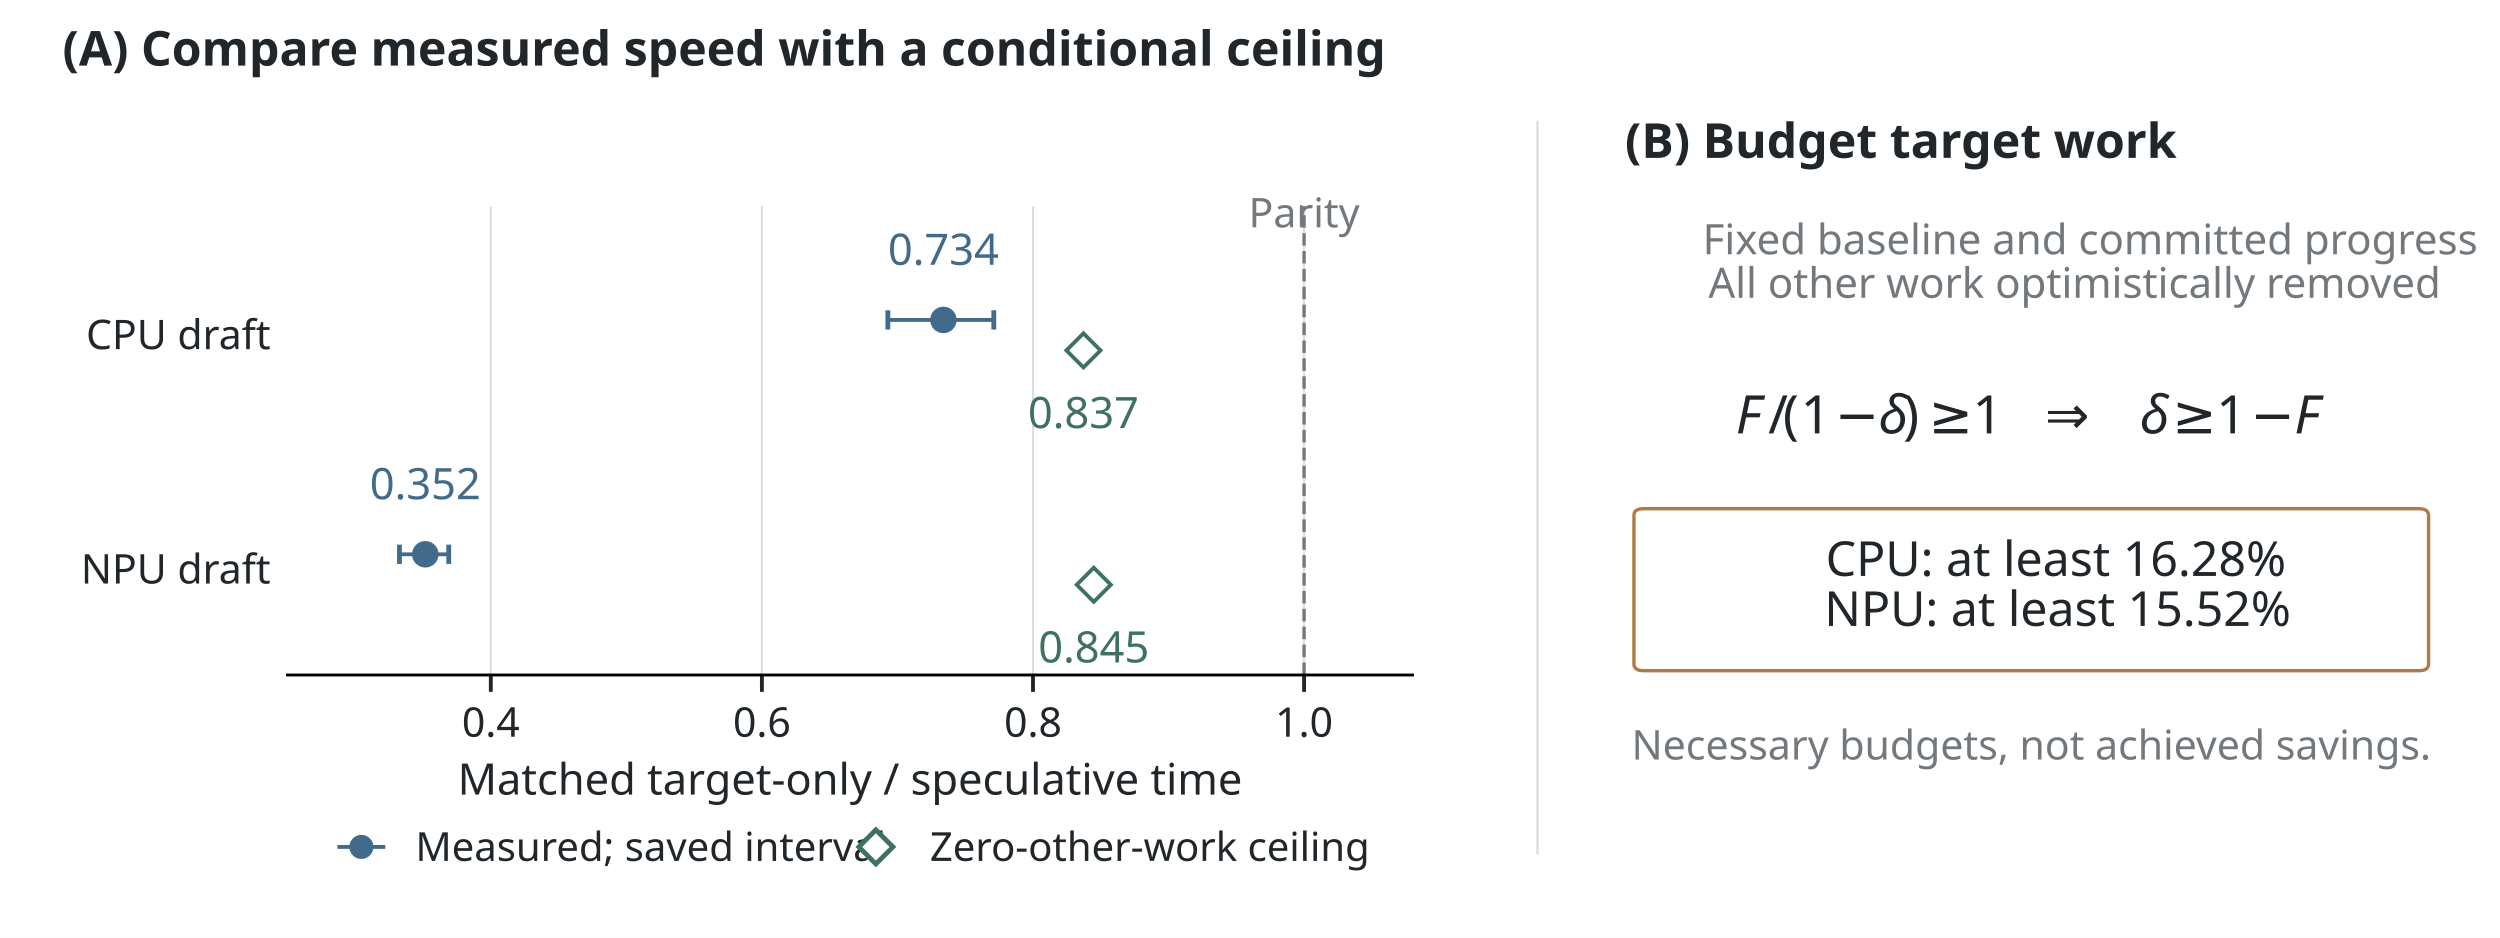
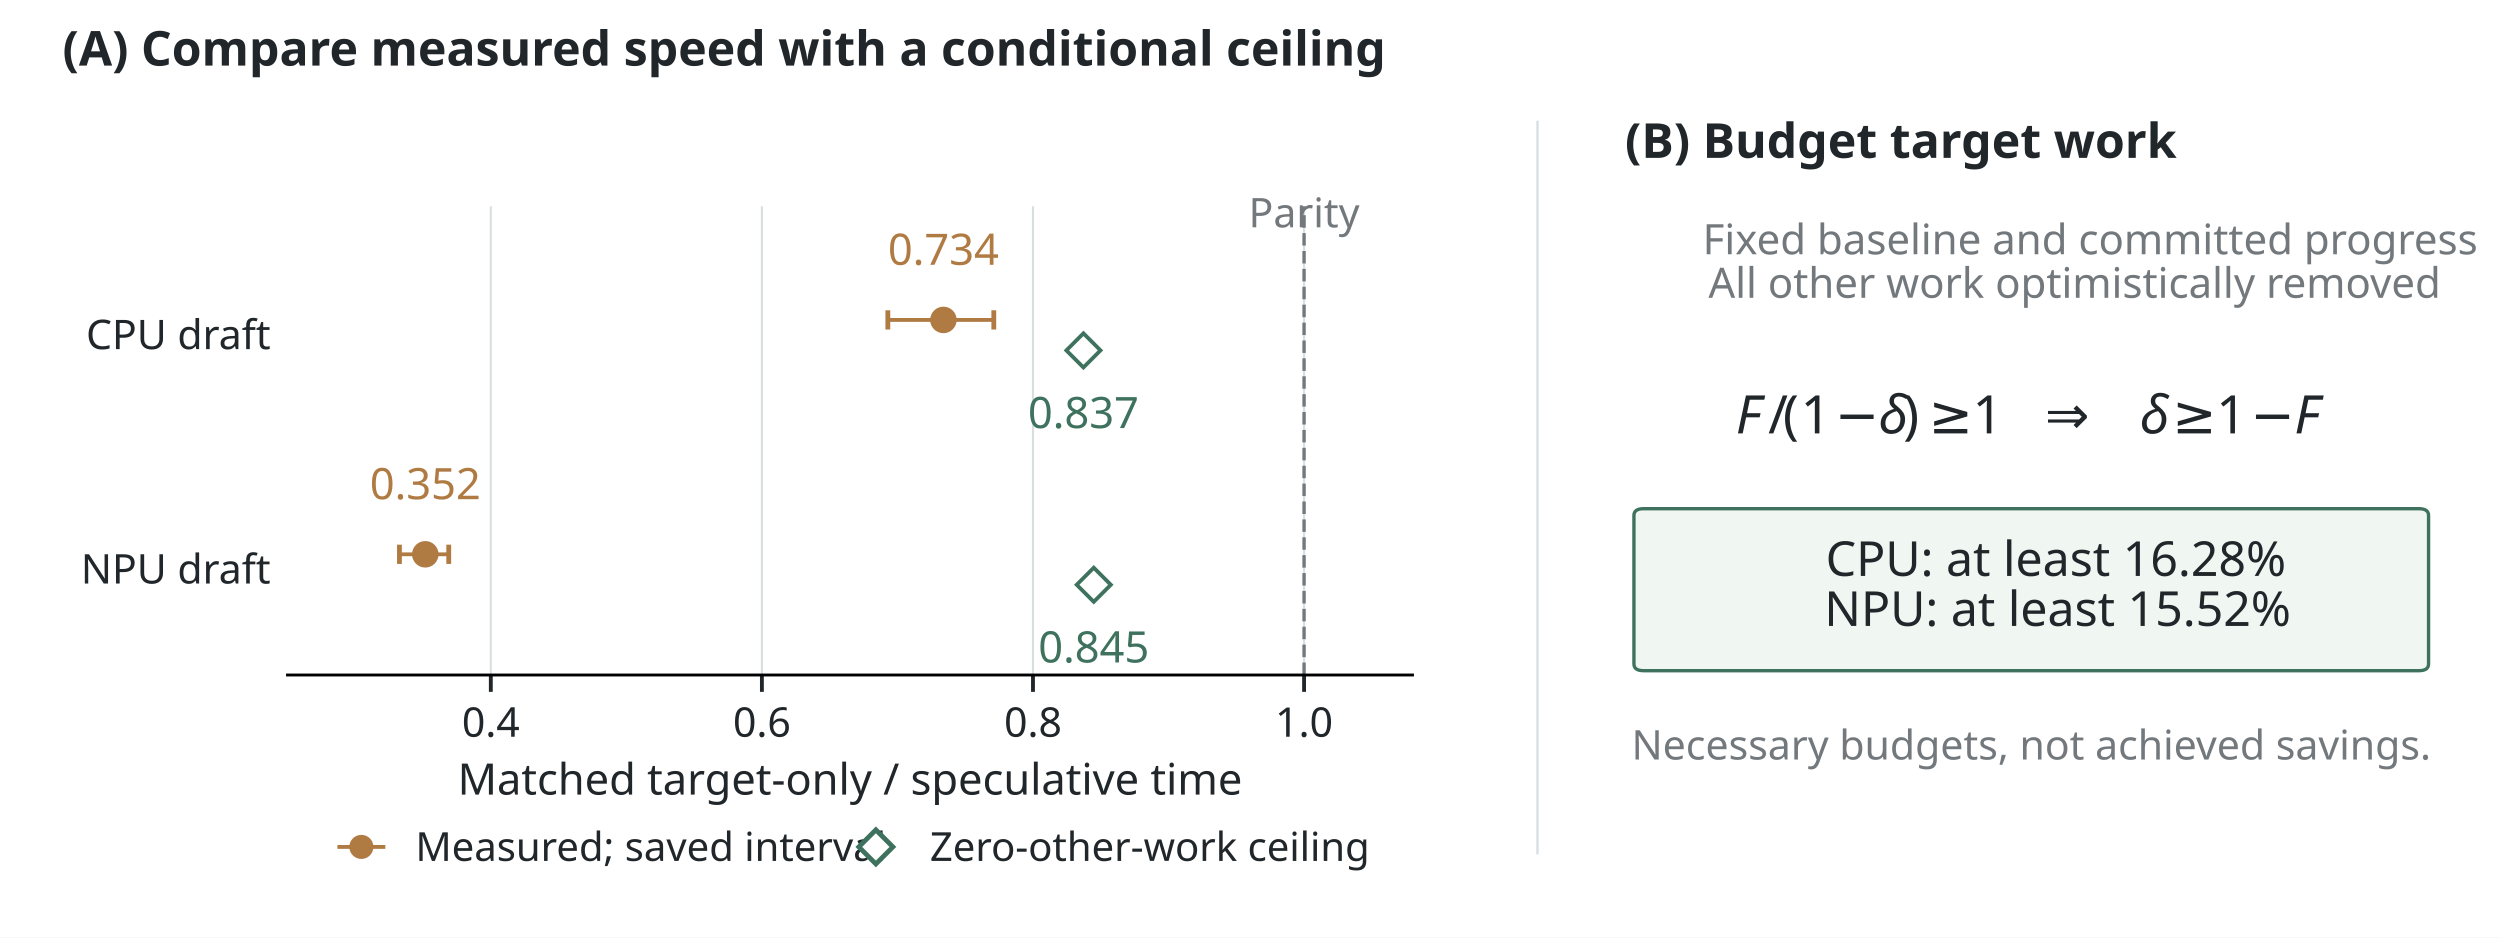
<svg xmlns="http://www.w3.org/2000/svg" xmlns:xlink="http://www.w3.org/1999/xlink" width="518.4pt" height="194.4pt" viewBox="0 0 518.4 194.4" version="1.1">
  <defs>
    <style type="text/css">*{stroke-linejoin: round; stroke-linecap: butt}</style>
  </defs>
  <g id="figure_1">
    <g id="patch_1">
      <path d="M 0 194.4  L 518.4 194.4  L 518.4 0  L 0 0  z " style="fill: #ffffff" />
    </g>
    <g id="axes_1">
      <g id="patch_2">
        <path d="M 59.616 139.968  L 292.896 139.968  L 292.896 42.768  L 59.616 42.768  z " style="fill: #ffffff" />
      </g>
      <g id="matplotlib.axis_1">
        <g id="xtick_1">
          <g id="line2d_1">
            <path d="M 101.775 139.968  L 101.775 42.768  " clip-path="url(#p4c7acdfffb)" style="fill: none; stroke: #d9dfe1; stroke-width: 0.45; stroke-linecap: square" />
          </g>
          <g id="line2d_2">
            <defs>
              <path id="m81ebe60d3c" d="M 0 0  L 0 3.5  " style="stroke: #202629; stroke-width: 0.8" />
            </defs>
            <g>
              <use xlink:href="#m81ebe60d3c" x="101.775" y="139.968" style="fill: #202629; stroke: #202629; stroke-width: 0.8" />
            </g>
          </g>
          <g id="text_1">
            <text style="font-size: 8.5px; font-family: 'STIXGeneral'; text-anchor: middle; fill: #202629" x="101.775" y="152.773" transform="rotate(-0 101.775 152.7732)">0.4</text>
          </g>
        </g>
        <g id="xtick_2">
          <g id="line2d_3">
            <path d="M 157.987 139.968  L 157.987 42.768  " clip-path="url(#p4c7acdfffb)" style="fill: none; stroke: #d9dfe1; stroke-width: 0.45; stroke-linecap: square" />
          </g>
          <g id="line2d_4">
            <g>
              <use xlink:href="#m81ebe60d3c" x="157.987" y="139.968" style="fill: #202629; stroke: #202629; stroke-width: 0.8" />
            </g>
          </g>
          <g id="text_2">
            <text style="font-size: 8.5px; font-family: 'STIXGeneral'; text-anchor: middle; fill: #202629" x="157.987" y="152.773" transform="rotate(-0 157.9871 152.7732)">0.6</text>
          </g>
        </g>
        <g id="xtick_3">
          <g id="line2d_5">
            <path d="M 214.199 139.968  L 214.199 42.768  " clip-path="url(#p4c7acdfffb)" style="fill: none; stroke: #d9dfe1; stroke-width: 0.45; stroke-linecap: square" />
          </g>
          <g id="line2d_6">
            <g>
              <use xlink:href="#m81ebe60d3c" x="214.199" y="139.968" style="fill: #202629; stroke: #202629; stroke-width: 0.8" />
            </g>
          </g>
          <g id="text_3">
            <text style="font-size: 8.5px; font-family: 'STIXGeneral'; text-anchor: middle; fill: #202629" x="214.199" y="152.773" transform="rotate(-0 214.1991 152.7732)">0.8</text>
          </g>
        </g>
        <g id="xtick_4">
          <g id="line2d_7">
            <path d="M 270.411 139.968  L 270.411 42.768  " clip-path="url(#p4c7acdfffb)" style="fill: none; stroke: #d9dfe1; stroke-width: 0.45; stroke-linecap: square" />
          </g>
          <g id="line2d_8">
            <g>
              <use xlink:href="#m81ebe60d3c" x="270.411" y="139.968" style="fill: #202629; stroke: #202629; stroke-width: 0.8" />
            </g>
          </g>
          <g id="text_4">
            <text style="font-size: 8.5px; font-family: 'STIXGeneral'; text-anchor: middle; fill: #202629" x="270.411" y="152.773" transform="rotate(-0 270.4112 152.7732)">1.0</text>
          </g>
        </g>
        <g id="text_5">
          <text style="font-size: 9px; font-family: 'STIXGeneral'; text-anchor: middle; fill: #202629" x="176.256" y="164.765" transform="rotate(-0 176.256 164.7647)">Matched target-only / speculative time</text>
        </g>
      </g>
      <g id="matplotlib.axis_2">
        <g id="ytick_1">
          <g id="line2d_9" />
          <g id="text_6">
            <text style="font-size: 8.5px; font-family: 'STIXGeneral'; text-anchor: end; fill: #202629" x="56.116" y="72.401" transform="rotate(-0 56.116 72.40062)">CPU draft</text>
          </g>
        </g>
        <g id="ytick_2">
          <g id="line2d_10" />
          <g id="text_7">
            <text style="font-size: 8.5px; font-family: 'STIXGeneral'; text-anchor: end; fill: #202629" x="56.116" y="121.001" transform="rotate(-0 56.116 121.0006)">NPU draft</text>
          </g>
        </g>
      </g>
      <g id="LineCollection_1">
-         <path d="M 184.103 66.339  L 206.074 66.339  " clip-path="url(#p4c7acdfffb)" style="fill: none; stroke: #426b8b; stroke-width: 0.8" />
+         <path d="M 184.103 66.339  L 206.074 66.339  " clip-path="url(#p4c7acdfffb)" style="fill: none; stroke: #b07b43; stroke-width: 0.8" />
      </g>
      <g id="line2d_11">
        <defs>
-           <path id="mae7a5efaa5" d="M 0 2  L 0 -2  " style="stroke: #426b8b" />
+           <path id="mf6c996dd09" d="M 0 2  L 0 -2  " style="stroke: #b07b43" />
        </defs>
        <g clip-path="url(#p4c7acdfffb)">
-           <use xlink:href="#mae7a5efaa5" x="184.103" y="66.339" style="fill: #426b8b; stroke: #426b8b" />
+           <use xlink:href="#mf6c996dd09" x="184.103" y="66.339" style="fill: #b07b43; stroke: #b07b43" />
        </g>
      </g>
      <g id="line2d_12">
        <g clip-path="url(#p4c7acdfffb)">
-           <use xlink:href="#mae7a5efaa5" x="206.074" y="66.339" style="fill: #426b8b; stroke: #426b8b" />
+           <use xlink:href="#mf6c996dd09" x="206.074" y="66.339" style="fill: #b07b43; stroke: #b07b43" />
        </g>
      </g>
      <g id="line2d_13">
-         <path d="M 224.66 72.657  " clip-path="url(#p4c7acdfffb)" style="fill: none; stroke: #1f77b4; stroke-width: 0.9; stroke-linecap: square" />
+         <path d="M 224.66 72.657  " clip-path="url(#p4c7acdfffb)" style="fill: none" />
        <defs>
          <path id="m902f1a7de5" d="M -0 3.536  L 3.536 0  L 0 -3.536  L -3.536 -0  z " style="stroke: #3e725e; stroke-width: 0.8; stroke-linejoin: miter" />
        </defs>
        <g clip-path="url(#p4c7acdfffb)">
          <use xlink:href="#m902f1a7de5" x="224.66" y="72.657" style="fill: #ffffff; stroke: #3e725e; stroke-width: 0.8; stroke-linejoin: miter" />
        </g>
      </g>
      <g id="LineCollection_2">
-         <path d="M 82.83 114.939  L 93.048 114.939  " clip-path="url(#p4c7acdfffb)" style="fill: none; stroke: #426b8b; stroke-width: 0.8" />
+         <path d="M 82.83 114.939  L 93.048 114.939  " clip-path="url(#p4c7acdfffb)" style="fill: none; stroke: #b07b43; stroke-width: 0.8" />
      </g>
      <g id="line2d_14">
        <g clip-path="url(#p4c7acdfffb)">
-           <use xlink:href="#mae7a5efaa5" x="82.83" y="114.939" style="fill: #426b8b; stroke: #426b8b" />
+           <use xlink:href="#mf6c996dd09" x="82.83" y="114.939" style="fill: #b07b43; stroke: #b07b43" />
        </g>
      </g>
      <g id="line2d_15">
        <g clip-path="url(#p4c7acdfffb)">
-           <use xlink:href="#mae7a5efaa5" x="93.048" y="114.939" style="fill: #426b8b; stroke: #426b8b" />
+           <use xlink:href="#mf6c996dd09" x="93.048" y="114.939" style="fill: #b07b43; stroke: #b07b43" />
        </g>
      </g>
      <g id="line2d_16">
-         <path d="M 226.802 121.257  " clip-path="url(#p4c7acdfffb)" style="fill: none; stroke: #ff7f0e; stroke-width: 0.9; stroke-linecap: square" />
+         <path d="M 226.802 121.257  " clip-path="url(#p4c7acdfffb)" style="fill: none" />
        <g clip-path="url(#p4c7acdfffb)">
          <use xlink:href="#m902f1a7de5" x="226.802" y="121.257" style="fill: #ffffff; stroke: #3e725e; stroke-width: 0.8; stroke-linejoin: miter" />
        </g>
      </g>
      <g id="line2d_17">
        <path d="M 270.411 139.968  L 270.411 42.768  " clip-path="url(#p4c7acdfffb)" style="fill: none; stroke-dasharray: 2.59,1.12; stroke-dashoffset: 0; stroke: #72787c; stroke-width: 0.7" />
      </g>
      <g id="line2d_18">
        <defs>
-           <path id="m0afa302a5f" d="M 0 2.25  C 0.597 2.25 1.169 2.013 1.591 1.591  C 2.013 1.169 2.25 0.597 2.25 0  C 2.25 -0.597 2.013 -1.169 1.591 -1.591  C 1.169 -2.013 0.597 -2.25 0 -2.25  C -0.597 -2.25 -1.169 -2.013 -1.591 -1.591  C -2.013 -1.169 -2.25 -0.597 -2.25 0  C -2.25 0.597 -2.013 1.169 -1.591 1.591  C -1.169 2.013 -0.597 2.25 0 2.25  z " style="stroke: #426b8b" />
+           <path id="m1286742870" d="M 0 2.25  C 0.597 2.25 1.169 2.013 1.591 1.591  C 2.013 1.169 2.25 0.597 2.25 0  C 2.25 -0.597 2.013 -1.169 1.591 -1.591  C 1.169 -2.013 0.597 -2.25 0 -2.25  C -0.597 -2.25 -1.169 -2.013 -1.591 -1.591  C -2.013 -1.169 -2.25 -0.597 -2.25 0  C -2.25 0.597 -2.013 1.169 -1.591 1.591  C -1.169 2.013 -0.597 2.25 0 2.25  z " style="stroke: #b07b43" />
        </defs>
        <g clip-path="url(#p4c7acdfffb)">
-           <use xlink:href="#m0afa302a5f" x="195.625" y="66.339" style="fill: #426b8b; stroke: #426b8b" />
+           <use xlink:href="#m1286742870" x="195.625" y="66.339" style="fill: #b07b43; stroke: #b07b43" />
        </g>
      </g>
      <g id="line2d_19">
        <g clip-path="url(#p4c7acdfffb)">
-           <use xlink:href="#m0afa302a5f" x="88.189" y="114.939" style="fill: #426b8b; stroke: #426b8b" />
+           <use xlink:href="#m1286742870" x="88.189" y="114.939" style="fill: #b07b43; stroke: #b07b43" />
        </g>
      </g>
      <g id="patch_3">
        <path d="M 59.616 139.968  L 292.896 139.968  " style="fill: none; stroke: #000000; stroke-width: 0.6; stroke-linejoin: miter; stroke-linecap: square" />
      </g>
      <g id="text_8">
-         <text style="font-size: 9px; font-family: 'STIXGeneral'; text-anchor: middle; fill: #426b8b" x="195.625" y="54.909" transform="rotate(-0 195.6251 54.90872)">0.734</text>
+         <text style="font-size: 9px; font-family: 'STIXGeneral'; text-anchor: middle; fill: #b07b43" x="195.625" y="54.909" transform="rotate(-0 195.6251 54.90872)">0.734</text>
      </g>
      <g id="text_9">
        <text style="font-size: 9px; font-family: 'STIXGeneral'; text-anchor: middle; fill: #3e725e" x="224.66" y="88.767" transform="rotate(-0 224.66 88.76672)">0.837</text>
      </g>
      <g id="text_10">
-         <text style="font-size: 9px; font-family: 'STIXGeneral'; text-anchor: middle; fill: #426b8b" x="88.189" y="103.509" transform="rotate(-0 88.18949 103.5087)">0.352</text>
+         <text style="font-size: 9px; font-family: 'STIXGeneral'; text-anchor: middle; fill: #b07b43" x="88.189" y="103.509" transform="rotate(-0 88.18949 103.5087)">0.352</text>
      </g>
      <g id="text_11">
        <text style="font-size: 9px; font-family: 'STIXGeneral'; text-anchor: middle; fill: #3e725e" x="226.802" y="137.367" transform="rotate(-0 226.8019 137.3667)">0.845</text>
      </g>
      <g id="text_12">
        <text style="font-size: 8.5px; font-family: 'STIXGeneral'; text-anchor: middle; fill: #72787c" x="270.411" y="47.142" transform="rotate(-0 270.4112 47.142)">Parity</text>
      </g>
      <g id="legend_1">
        <g id="line2d_20">
-           <path d="M 70.37 175.615  L 74.935 175.615  L 79.5 175.615  " style="fill: none; stroke: #426b8b; stroke-width: 0.8; stroke-linecap: square" />
+           <path d="M 70.37 175.615  L 74.935 175.615  L 79.5 175.615  " style="fill: none; stroke: #b07b43; stroke-width: 0.8; stroke-linecap: square" />
          <defs>
-             <path id="m72b2aea95a" d="M 0 2  C 0.53 2 1.039 1.789 1.414 1.414  C 1.789 1.039 2 0.53 2 0  C 2 -0.53 1.789 -1.039 1.414 -1.414  C 1.039 -1.789 0.53 -2 0 -2  C -0.53 -2 -1.039 -1.789 -1.414 -1.414  C -1.789 -1.039 -2 -0.53 -2 0  C -2 0.53 -1.789 1.039 -1.414 1.414  C -1.039 1.789 -0.53 2 0 2  z " style="stroke: #426b8b" />
+             <path id="mea49a08827" d="M 0 2  C 0.53 2 1.039 1.789 1.414 1.414  C 1.789 1.039 2 0.53 2 0  C 2 -0.53 1.789 -1.039 1.414 -1.414  C 1.039 -1.789 0.53 -2 0 -2  C -0.53 -2 -1.039 -1.789 -1.414 -1.414  C -1.789 -1.039 -2 -0.53 -2 0  C -2 0.53 -1.789 1.039 -1.414 1.414  C -1.039 1.789 -0.53 2 0 2  z " style="stroke: #b07b43" />
          </defs>
          <g>
-             <use xlink:href="#m72b2aea95a" x="74.935" y="175.615" style="fill: #426b8b; stroke: #426b8b" />
+             <use xlink:href="#mea49a08827" x="74.935" y="175.615" style="fill: #b07b43; stroke: #b07b43" />
          </g>
        </g>
        <g id="text_13">
          <text style="font-size: 8.3px; font-family: 'STIXGeneral'; text-anchor: start; fill: #202629" x="86.14" y="178.52" transform="rotate(-0 86.13996 178.52)">Measured; saved interval</text>
        </g>
        <g id="line2d_21">
          <path d="M 177.053 175.615  L 181.618 175.615  L 186.183 175.615  " style="fill: none" />
          <defs>
            <path id="m8211b2d520" d="M -0 3.536  L 3.536 0  L 0 -3.536  L -3.536 -0  z " style="stroke: #3e725e; stroke-linejoin: miter" />
          </defs>
          <g>
            <use xlink:href="#m8211b2d520" x="181.618" y="175.615" style="fill: #ffffff; stroke: #3e725e; stroke-linejoin: miter" />
          </g>
        </g>
        <g id="text_14">
          <text style="font-size: 8.3px; font-family: 'STIXGeneral'; text-anchor: start; fill: #202629" x="192.823" y="178.52" transform="rotate(-0 192.8235 178.52)">Zero-other-work ceiling</text>
        </g>
      </g>
    </g>
    <g id="axes_2">
      <g id="patch_4">
-         <path d="M 340.835 139.074  L 501.565 139.074  Q 503.587 139.074 503.587 137.674  L 503.587 106.881  Q 503.587 105.481 501.565 105.481  L 340.835 105.481  Q 338.813 105.481 338.813 106.881  L 338.813 137.674  Q 338.813 139.074 340.835 139.074  z " style="fill: #ffffff; stroke: #b07b43; stroke-width: 0.7; stroke-linejoin: miter" />
+         <path d="M 340.835 139.074  L 501.565 139.074  Q 503.587 139.074 503.587 137.674  L 503.587 106.881  Q 503.587 105.481 501.565 105.481  L 340.835 105.481  Q 338.813 105.481 338.813 106.881  L 338.813 137.674  Q 338.813 139.074 340.835 139.074  z " style="fill: #f0f6f2; stroke: #3e725e; stroke-width: 0.7; stroke-linejoin: miter" />
      </g>
      <g id="text_15">
        <text style="font-weight: 700; font-size: 10px; font-family: 'STIXGeneral'; text-anchor: start; fill: #202629" x="336.96" y="32.738" transform="rotate(-0 336.96 32.73822)">(B) Budget target work</text>
      </g>
      <g id="text_16">
        <text style="font-size: 8.7px; font-family: 'STIXGeneral'; fill: #72787c" transform="translate(353.0559 52.71909)">Fixed baseline and committed progress</text>
        <text style="font-size: 8.7px; font-family: 'STIXGeneral'; fill: #72787c" transform="translate(354.2623 61.74561)">All other work optimistically removed</text>
      </g>
      <g id="text_17">
        <g style="fill: #202629" transform="translate(359.93 90.43146)">
          <text>
            <tspan x="0" y="-0.562" style="font-style: italic; font-size: 11px; font-family: 'STIXGeneral'; fill: #202629">F</tspan>
            <tspan x="29.654" y="-0.562" style="font-style: italic; font-size: 11px; font-family: 'STIXGeneral'; fill: #202629">δ</tspan>
            <tspan x="83.835" y="-0.562" style="font-style: italic; font-size: 11px; font-family: 'STIXGeneral'; fill: #202629">δ</tspan>
            <tspan x="115.819" y="-0.562" style="font-style: italic; font-size: 11px; font-family: 'STIXGeneral'; fill: #202629">F</tspan>
            <tspan x="6.721" y="-0.562" style="font-size: 11px; font-family: 'STIXGeneral'; fill: #202629">/</tspan>
            <tspan x="9.779" y="-0.562" style="font-size: 11px; font-family: 'STIXGeneral'; fill: #202629">(</tspan>
            <tspan x="13.442" y="-0.562" style="font-size: 11px; font-family: 'STIXGeneral'; fill: #202629">1</tspan>
            <tspan x="20.53" y="-0.562" style="font-size: 11px; font-family: 'STIXGeneral'; fill: #202629">−</tspan>
            <tspan x="34.714" y="-0.562" style="font-size: 11px; font-family: 'STIXGeneral'; fill: #202629">)</tspan>
            <tspan x="39.965" y="-0.562" style="font-size: 11px; font-family: 'STIXGeneral'; fill: #202629">≥</tspan>
            <tspan x="49.089" y="-0.562" style="font-size: 11px; font-family: 'STIXGeneral'; fill: #202629">1</tspan>
            <tspan x="64.119" y="-0.562" style="font-size: 11px; font-family: 'STIXGeneral'; fill: #202629">⇒</tspan>
            <tspan x="90.484" y="-0.562" style="font-size: 11px; font-family: 'STIXGeneral'; fill: #202629">≥</tspan>
            <tspan x="99.607" y="-0.562" style="font-size: 11px; font-family: 'STIXGeneral'; fill: #202629">1</tspan>
            <tspan x="106.696" y="-0.562" style="font-size: 11px; font-family: 'STIXGeneral'; fill: #202629">−</tspan>
          </text>
        </g>
      </g>
      <g id="text_18">
        <text style="font-size: 10px; font-family: 'STIXGeneral'; fill: #202629" transform="translate(378.5688 119.4243)">CPU: at least 16.28%</text>
        <text style="font-size: 10px; font-family: 'STIXGeneral'; fill: #202629" transform="translate(378.2937 129.7903)">NPU: at least 15.52%</text>
      </g>
      <g id="text_19">
        <text style="font-size: 8.5px; font-family: 'STIXGeneral'; text-anchor: middle; fill: #72787c" x="421.2" y="157.496" transform="rotate(-0 421.2 157.4963)">Necessary budgets, not achieved savings.</text>
      </g>
    </g>
    <g id="line2d_22">
      <path d="M 318.816 176.904  L 318.816 25.272  " style="fill: none; stroke: #d9dfe1; stroke-width: 0.5; stroke-linecap: square" />
    </g>
    <g id="text_20">
      <text style="font-weight: 700; font-size: 10px; font-family: 'STIXGeneral'; text-anchor: start; fill: #202629" x="12.96" y="13.608" transform="rotate(-0 12.96 13.608)">(A) Compare measured speed with a conditional ceiling</text>
    </g>
  </g>
  <defs>
    <clipPath id="p4c7acdfffb">
      <rect x="59.616" y="42.768" width="233.28" height="97.2" />
    </clipPath>
  </defs>
</svg>
